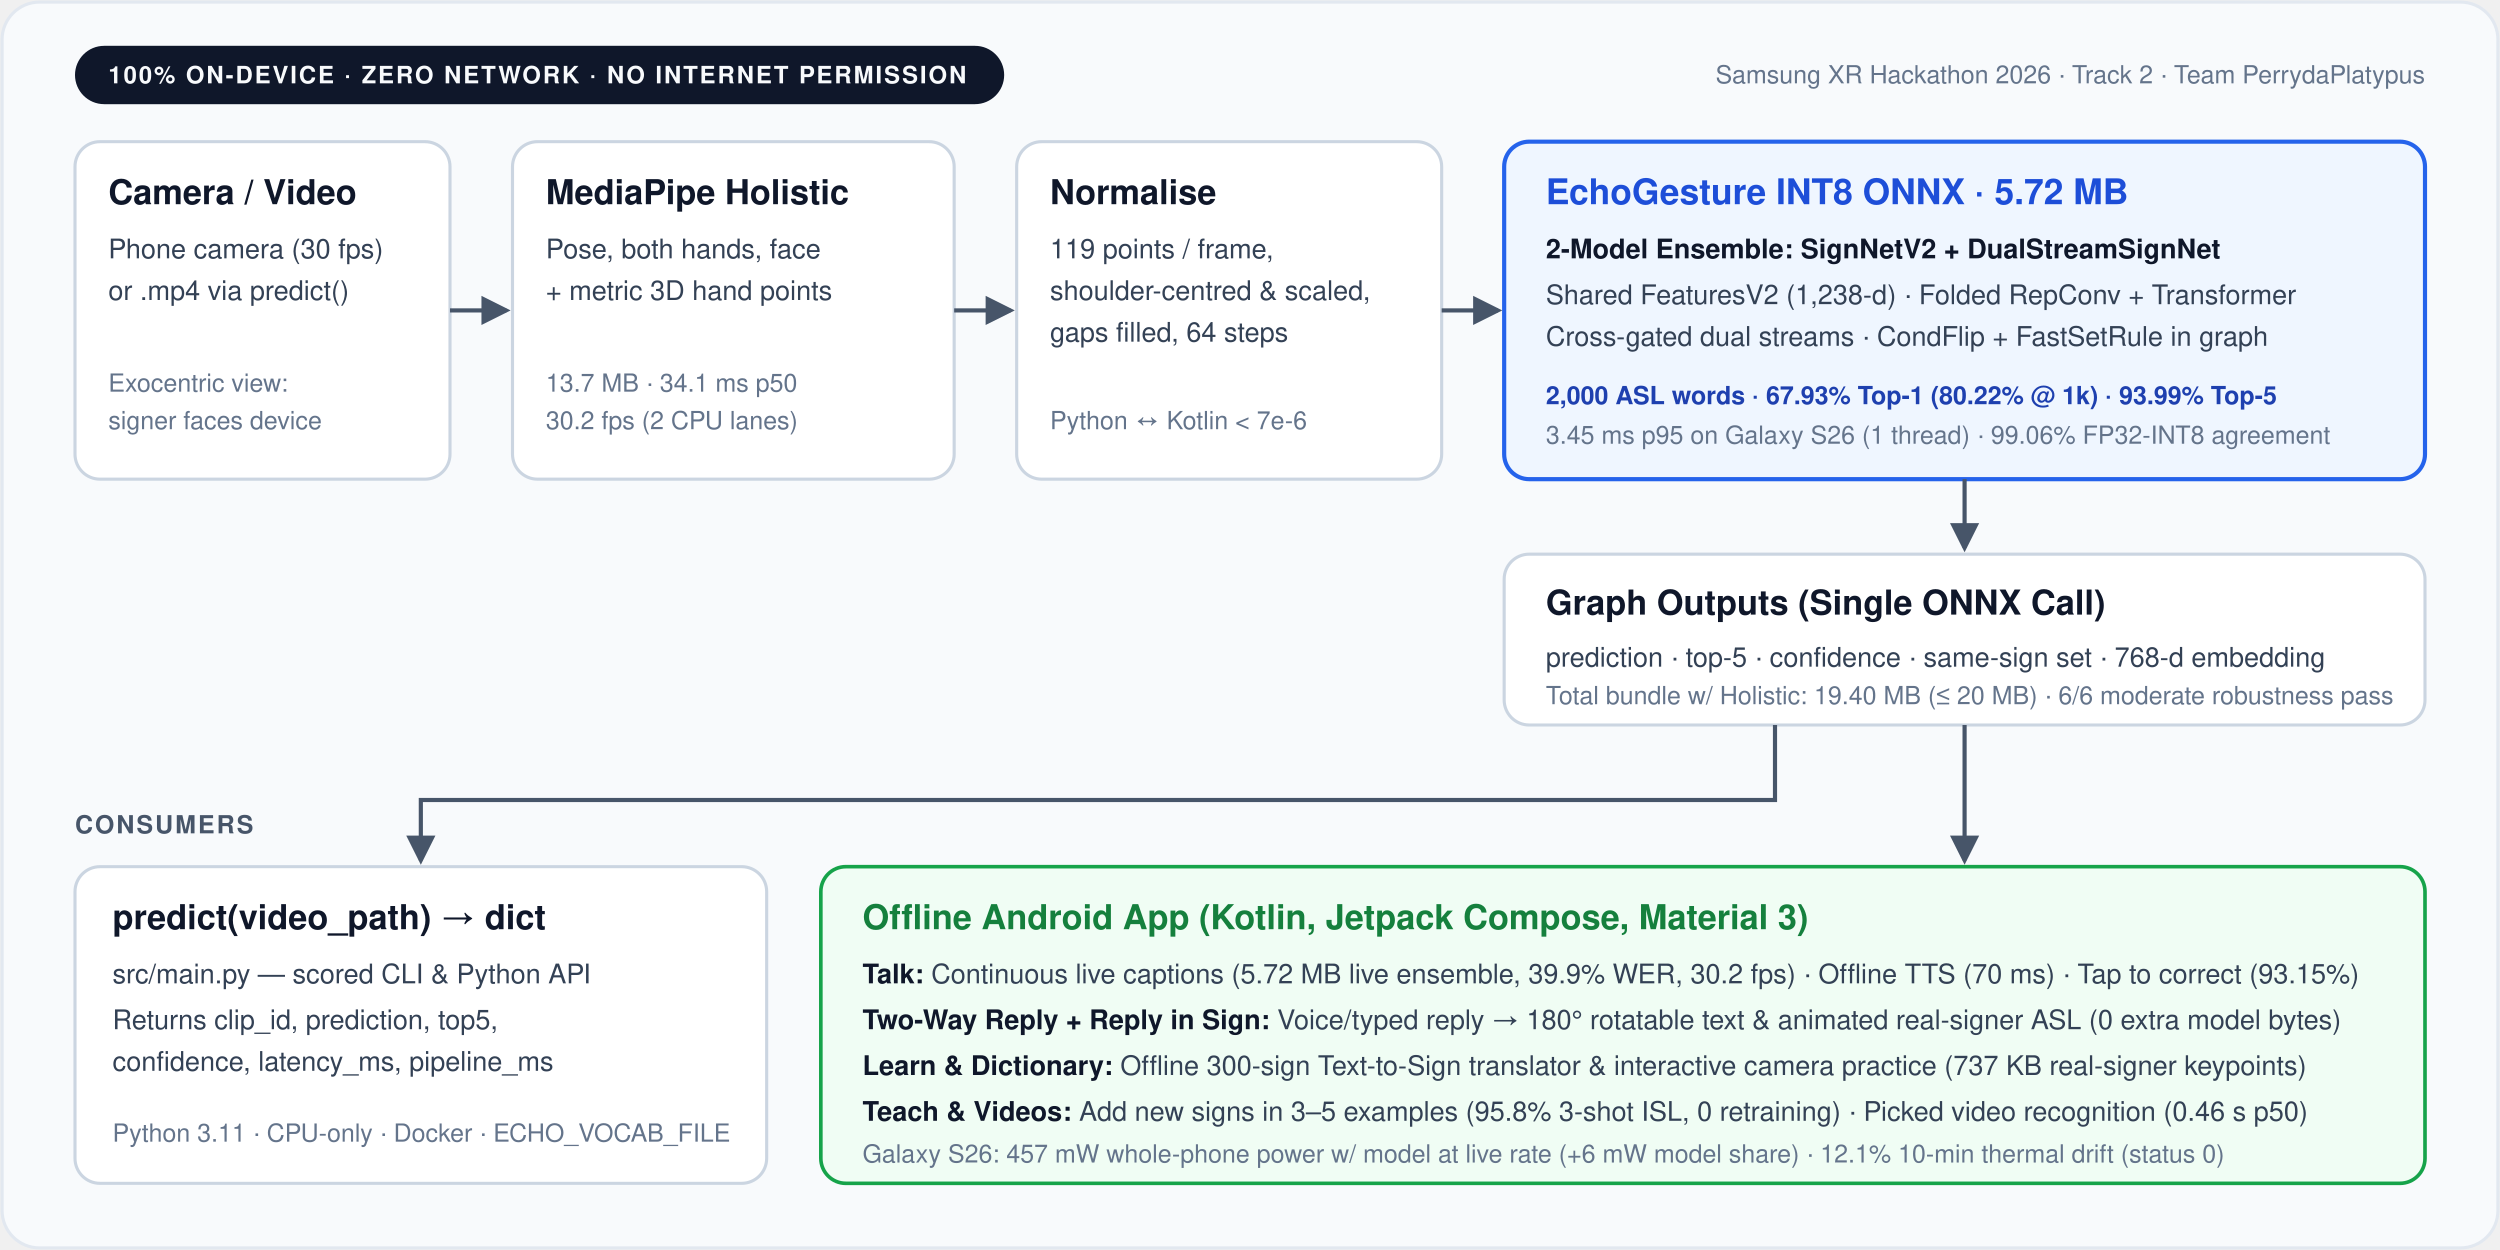
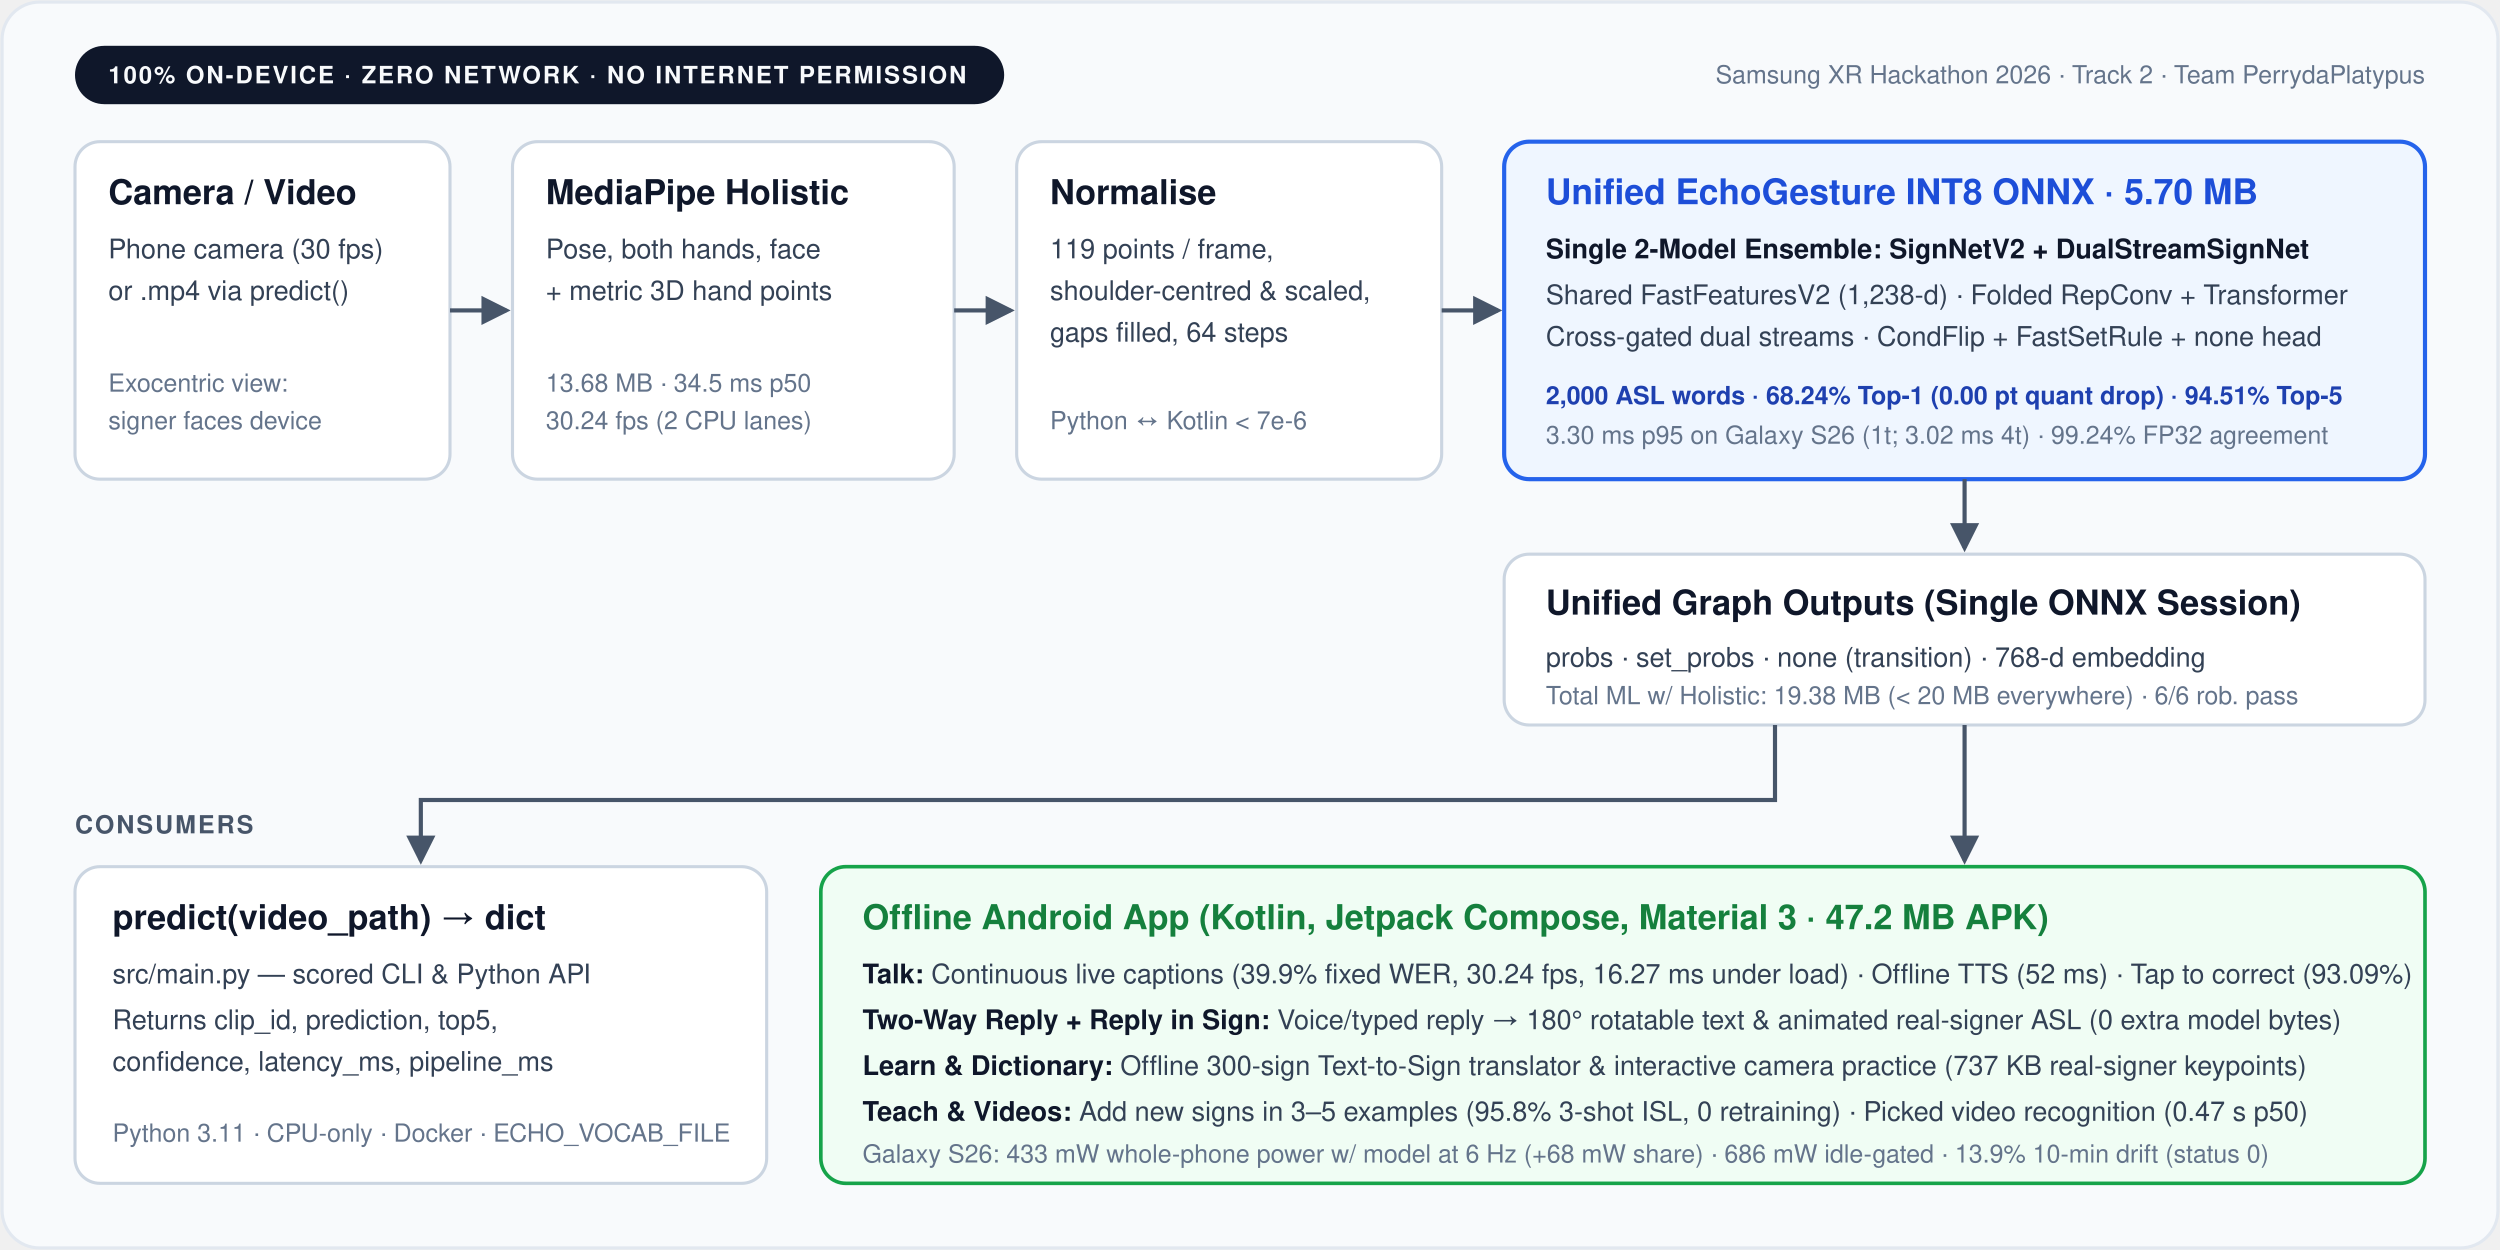
<svg xmlns="http://www.w3.org/2000/svg" viewBox="0 0 1200 600" width="1200" height="600" font-family="Segoe UI, -apple-system, BlinkMacSystemFont, Helvetica, Arial, sans-serif">
  <defs>
    <marker id="arrow" viewBox="0 0 10 10" refX="8.5" refY="5" markerWidth="7" markerHeight="7" orient="auto-start-reverse">
      <path d="M 0 0 L 10 5 L 0 10 z" fill="#475569" />
    </marker>
    <style>
      .bg { fill: #f8fafc; stroke: #e2e8f0; stroke-width: 1.5; }
      .box { fill: #ffffff; stroke: #cbd5e1; stroke-width: 1.5; }
      .key { fill: #eff6ff; stroke: #2563eb; stroke-width: 2; }
      .app { fill: #f0fdf4; stroke: #16a34a; stroke-width: 1.75; }
      .pill { fill: #0f172a; }
      .pill-txt { font-size: 11.5px; font-weight: 700; fill: #f8fafc; letter-spacing: 0.08em; }
      .h { font-size: 16.5px; font-weight: 700; fill: #0f172a; }
      .h-blue { font-size: 17px; font-weight: 700; fill: #1d4ed8; }
      .h-green { font-size: 16.5px; font-weight: 700; fill: #15803d; }
      .t { font-size: 13px; fill: #334155; }
      .b { font-size: 13px; font-weight: 700; fill: #0f172a; }
      .s { font-size: 12px; fill: #64748b; }
      .m { font-size: 12px; font-weight: 700; fill: #1e40af; }
      .lbl { font-size: 12px; font-weight: 700; fill: #475569; letter-spacing: 0.08em; }
      .line { stroke: #475569; stroke-width: 2; fill: none; marker-end: url(#arrow); }
    </style>
  </defs>
  <rect class="bg" x="1" y="1" width="1198" height="598" rx="18" />
  <rect class="pill" x="36" y="22" width="446" height="28" rx="14" />
  <text class="pill-txt" x="52" y="40">100% ON-DEVICE · ZERO NETWORK · NO INTERNET PERMISSION</text>
  <text class="s" x="1164" y="40" text-anchor="end">Samsung XR Hackathon 2026 · Track 2 · Team PerrydaPlatypus</text>
  <rect class="box" x="36" y="68" width="180" height="162" rx="12" />
  <text class="h" x="52" y="98">Camera / Video</text>
  <text class="t" x="52" y="124">Phone camera (30 fps)</text>
  <text class="t" x="52" y="144">or .mp4 via predict()</text>
  <text class="s" x="52" y="188">Exocentric view:</text>
  <text class="s" x="52" y="206">signer faces device</text>
  <rect class="box" x="246" y="68" width="212" height="162" rx="12" />
  <text class="h" x="262" y="98">MediaPipe Holistic</text>
  <text class="t" x="262" y="124">Pose, both hands, face</text>
  <text class="t" x="262" y="144">+ metric 3D hand points</text>
-   <text class="s" x="262" y="188">13.7 MB · 34.1 ms p50</text>
-   <text class="s" x="262" y="206">30.2 fps (2 CPU lanes)</text>
+   <text class="s" x="262" y="188">13.68 MB · 34.5 ms p50</text>
+   <text class="s" x="262" y="206">30.24 fps (2 CPU lanes)</text>
  <rect class="box" x="488" y="68" width="204" height="162" rx="12" />
  <text class="h" x="504" y="98">Normalise</text>
  <text class="t" x="504" y="124">119 points / frame,</text>
  <text class="t" x="504" y="144">shoulder-centred &amp; scaled,</text>
  <text class="t" x="504" y="164">gaps filled, 64 steps</text>
  <text class="s" x="504" y="206">Python ↔ Kotlin &lt; 7e-6</text>
  <rect class="key" x="722" y="68" width="442" height="162" rx="12" />
-   <text class="h-blue" x="742" y="98">EchoGesture INT8 ONNX · 5.72 MB</text>
-   <text class="b" x="742" y="124">2-Model Ensemble: SignNetV2 + DualStreamSignNet</text>
-   <text class="t" x="742" y="146">Shared FeaturesV2 (1,238-d) · Folded RepConv + Transformer</text>
-   <text class="t" x="742" y="166">Cross-gated dual streams · CondFlip + FastSetRule in graph</text>
-   <text class="m" x="742" y="194">2,000 ASL words · 67.93% Top-1 (80.22% @ 1k) · 93.99% Top-5</text>
-   <text class="s" x="742" y="213">3.45 ms p95 on Galaxy S26 (1 thread) · 99.06% FP32-INT8 agreement</text>
+   <text class="h-blue" x="742" y="98">Unified EchoGesture INT8 ONNX · 5.70 MB</text>
+   <text class="b" x="742" y="124">Single 2-Model Ensemble: SignNetV2 + DualStreamSignNet</text>
+   <text class="t" x="742" y="146">Shared FastFeaturesV2 (1,238-d) · Folded RepConv + Transformer</text>
+   <text class="t" x="742" y="166">Cross-gated dual streams · CondFlip + FastSetRule + none head</text>
+   <text class="m" x="742" y="194">2,000 ASL words · 68.24% Top-1 (0.00 pt quant drop) · 94.51% Top-5</text>
+   <text class="s" x="742" y="213">3.30 ms p95 on Galaxy S26 (1t; 3.02 ms 4t) · 99.24% FP32 agreement</text>
  <path class="line" d="M 216 149 L 243 149" />
  <path class="line" d="M 458 149 L 485 149" />
  <path class="line" d="M 692 149 L 719 149" />
  <rect class="box" x="722" y="266" width="442" height="82" rx="12" />
-   <text class="h" x="742" y="295">Graph Outputs (Single ONNX Call)</text>
-   <text class="t" x="742" y="320">prediction · top-5 · confidence · same-sign set · 768-d embedding</text>
-   <text class="s" x="742" y="338">Total bundle w/ Holistic: 19.40 MB (≤ 20 MB) · 6/6 moderate robustness pass</text>
+   <text class="h" x="742" y="295">Unified Graph Outputs (Single ONNX Session)</text>
+   <text class="t" x="742" y="320">probs · set_probs · none (transition) · 768-d embedding</text>
+   <text class="s" x="742" y="338">Total ML w/ Holistic: 19.38 MB (&lt; 20 MB everywhere) · 6/6 rob. pass</text>
  <path class="line" d="M 943 230 L 943 263" />
  <text class="lbl" x="36" y="400">CONSUMERS</text>
  <rect class="box" x="36" y="416" width="332" height="152" rx="12" />
  <text class="h" x="54" y="446">predict(video_path) → dict</text>
  <text class="t" x="54" y="472">src/main.py — scored CLI &amp; Python API</text>
  <text class="t" x="54" y="494">Returns clip_id, prediction, top5,</text>
  <text class="t" x="54" y="514">confidence, latency_ms, pipeline_ms</text>
  <text class="s" x="54" y="548">Python 3.11 · CPU-only · Docker · ECHO_VOCAB_FILE</text>
  <rect class="app" x="394" y="416" width="770" height="152" rx="12" />
-   <text class="h-green" x="414" y="446">Offline Android App (Kotlin, Jetpack Compose, Material 3)</text>
+   <text class="h-green" x="414" y="446">Offline Android App (Kotlin, Jetpack Compose, Material 3 · 47.2 MB APK)</text>
  <text class="t" x="414" y="472">
-     <tspan font-weight="700" fill="#0f172a">Talk:</tspan> Continuous live captions (5.72 MB live ensemble, 39.9% WER, 30.2 fps) · Offline TTS (70 ms) · Tap to correct (93.15%)</text>
+     <tspan font-weight="700" fill="#0f172a">Talk:</tspan> Continuous live captions (39.9% fixed WER, 30.24 fps, 16.27 ms under load) · Offline TTS (52 ms) · Tap to correct (93.09%)</text>
  <text class="t" x="414" y="494">
    <tspan font-weight="700" fill="#0f172a">Two-Way Reply + Reply in Sign:</tspan> Voice/typed reply → 180° rotatable text &amp; animated real-signer ASL (0 extra model bytes)</text>
  <text class="t" x="414" y="516">
    <tspan font-weight="700" fill="#0f172a">Learn &amp; Dictionary:</tspan> Offline 300-sign Text-to-Sign translator &amp; interactive camera practice (737 KB real-signer keypoints)</text>
  <text class="t" x="414" y="538">
-     <tspan font-weight="700" fill="#0f172a">Teach &amp; Videos:</tspan> Add new signs in 3–5 examples (95.8% 3-shot ISL, 0 retraining) · Picked video recognition (0.46 s p50)</text>
-   <text class="s" x="414" y="558">Galaxy S26: 457 mW whole-phone power w/ model at live rate (+6 mW model share) · 12.1% 10-min thermal drift (status 0)</text>
+     <tspan font-weight="700" fill="#0f172a">Teach &amp; Videos:</tspan> Add new signs in 3–5 examples (95.8% 3-shot ISL, 0 retraining) · Picked video recognition (0.47 s p50)</text>
+   <text class="s" x="414" y="558">Galaxy S26: 433 mW whole-phone power w/ model at 6 Hz (+68 mW share) · 686 mW idle-gated · 13.9% 10-min drift (status 0)</text>
  <path class="line" d="M 852 348 L 852 384 L 202 384 L 202 413" />
  <path class="line" d="M 943 348 L 943 413" />
</svg>
